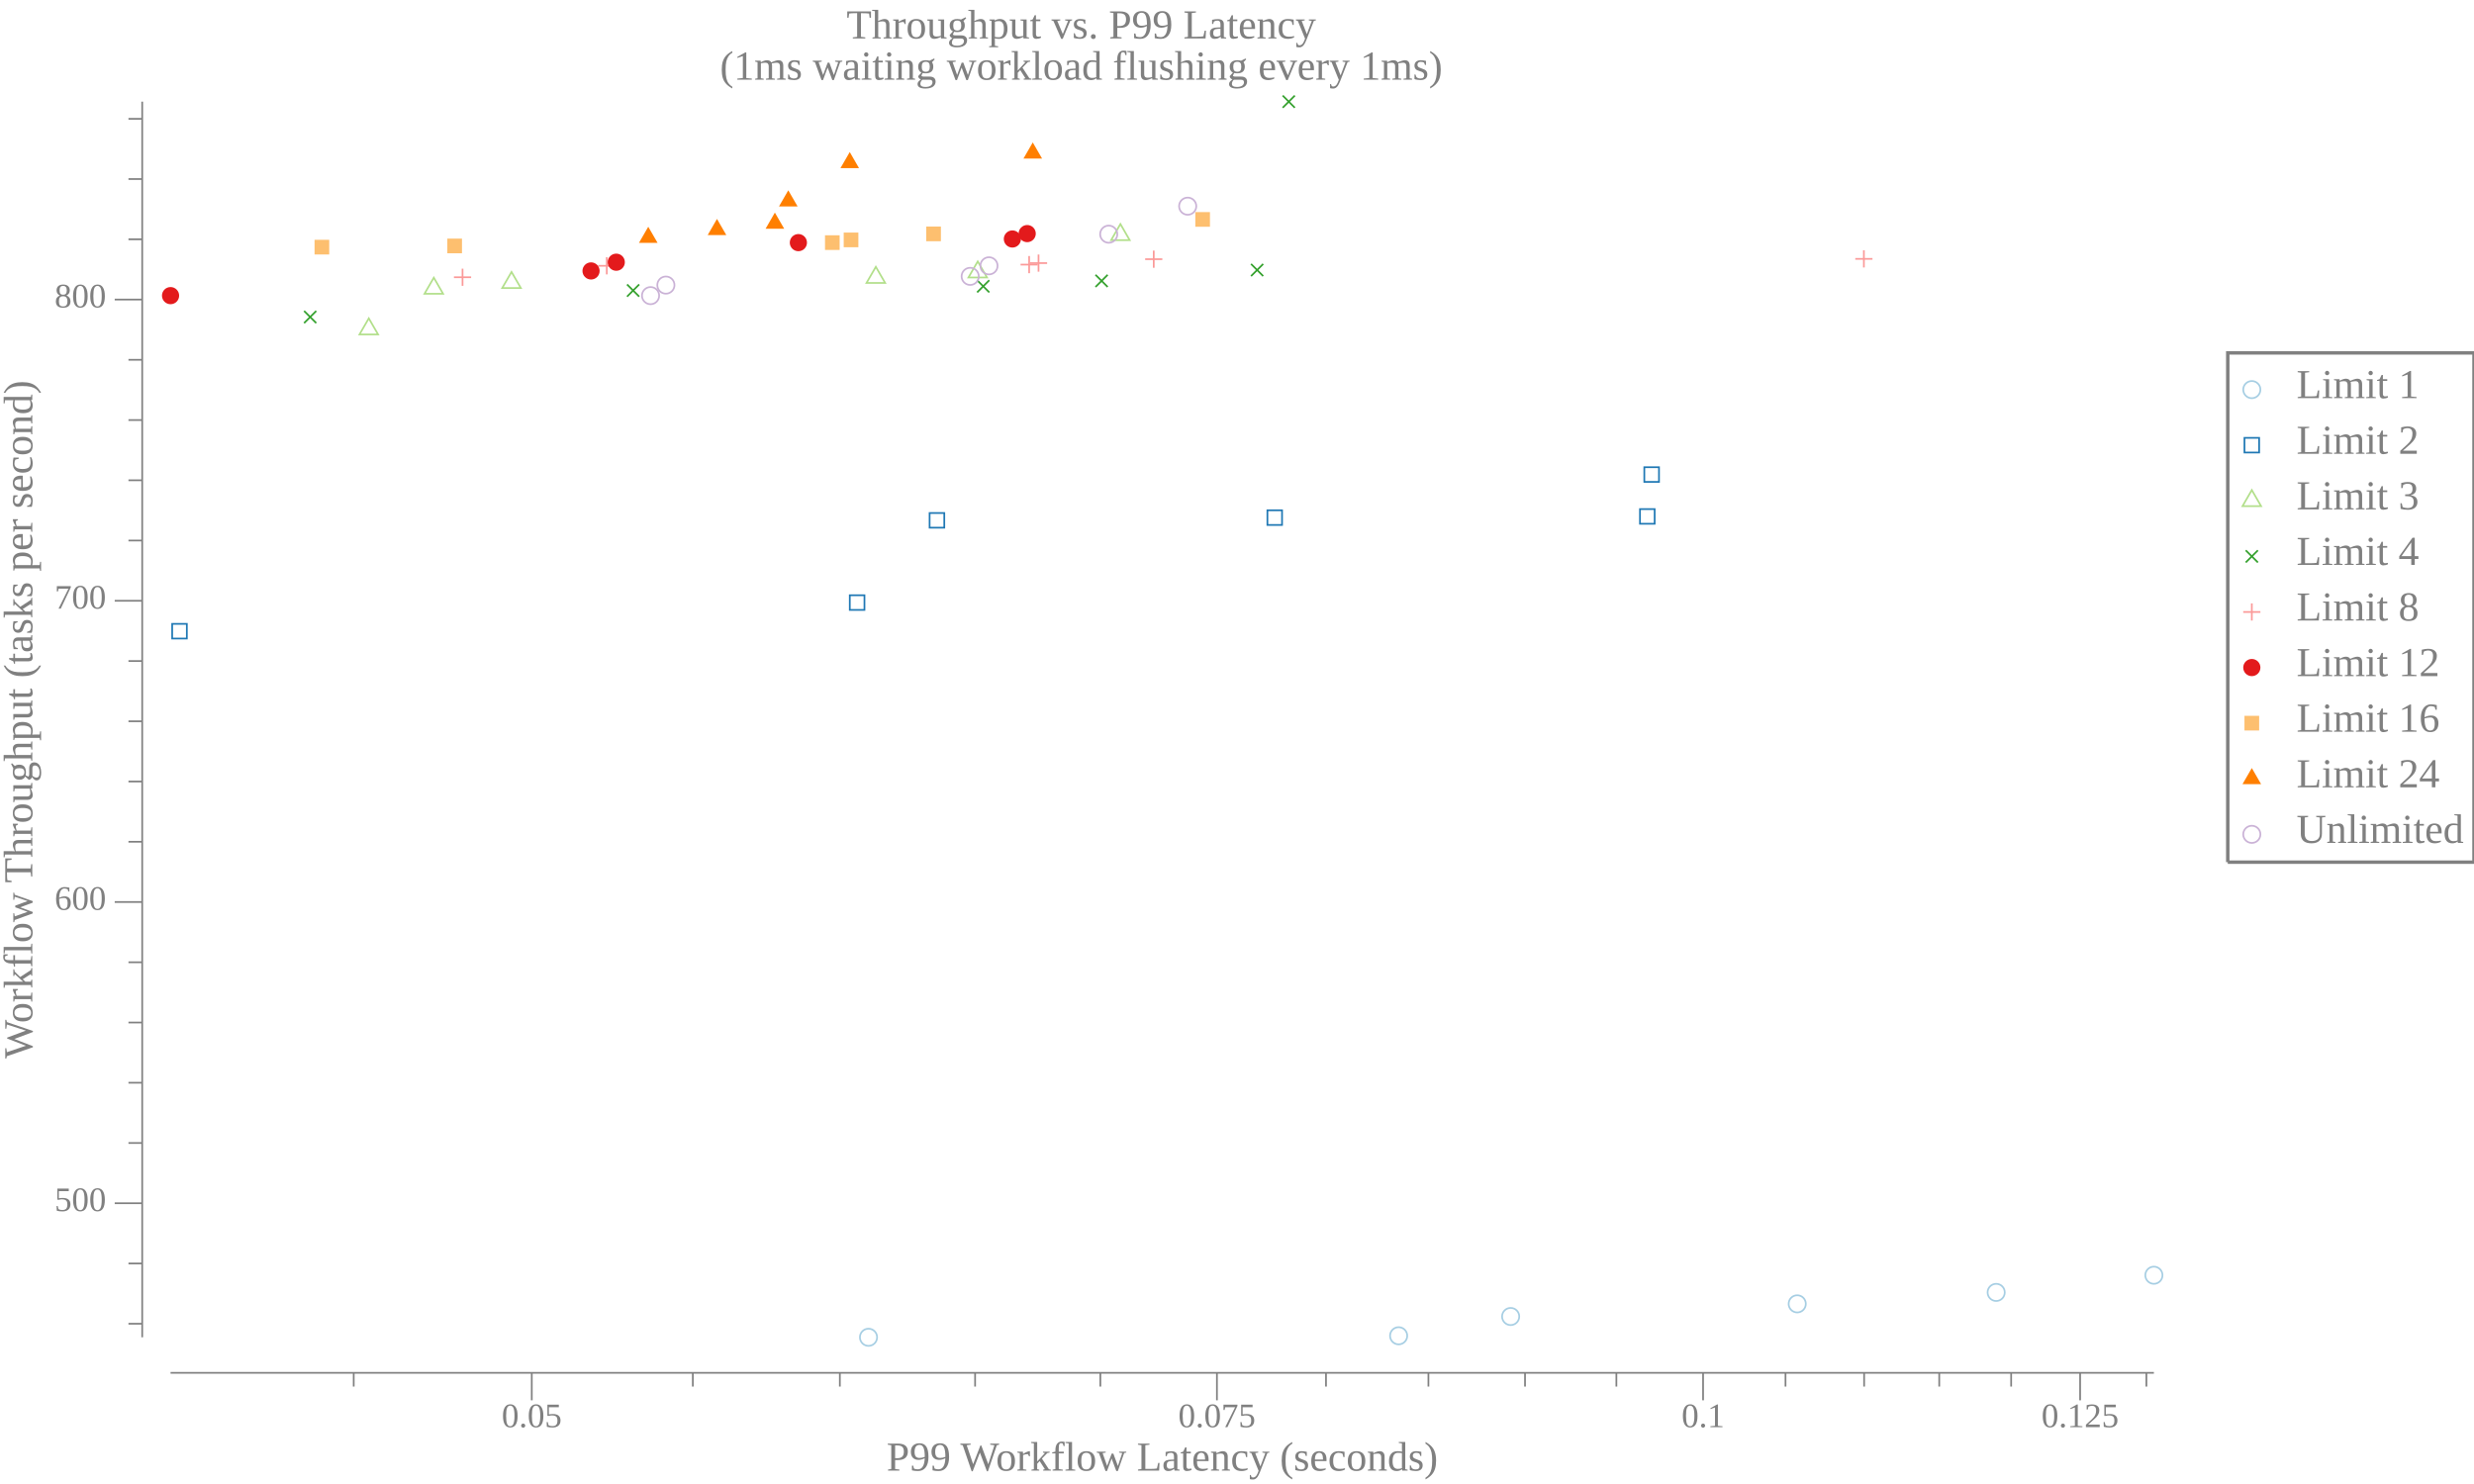
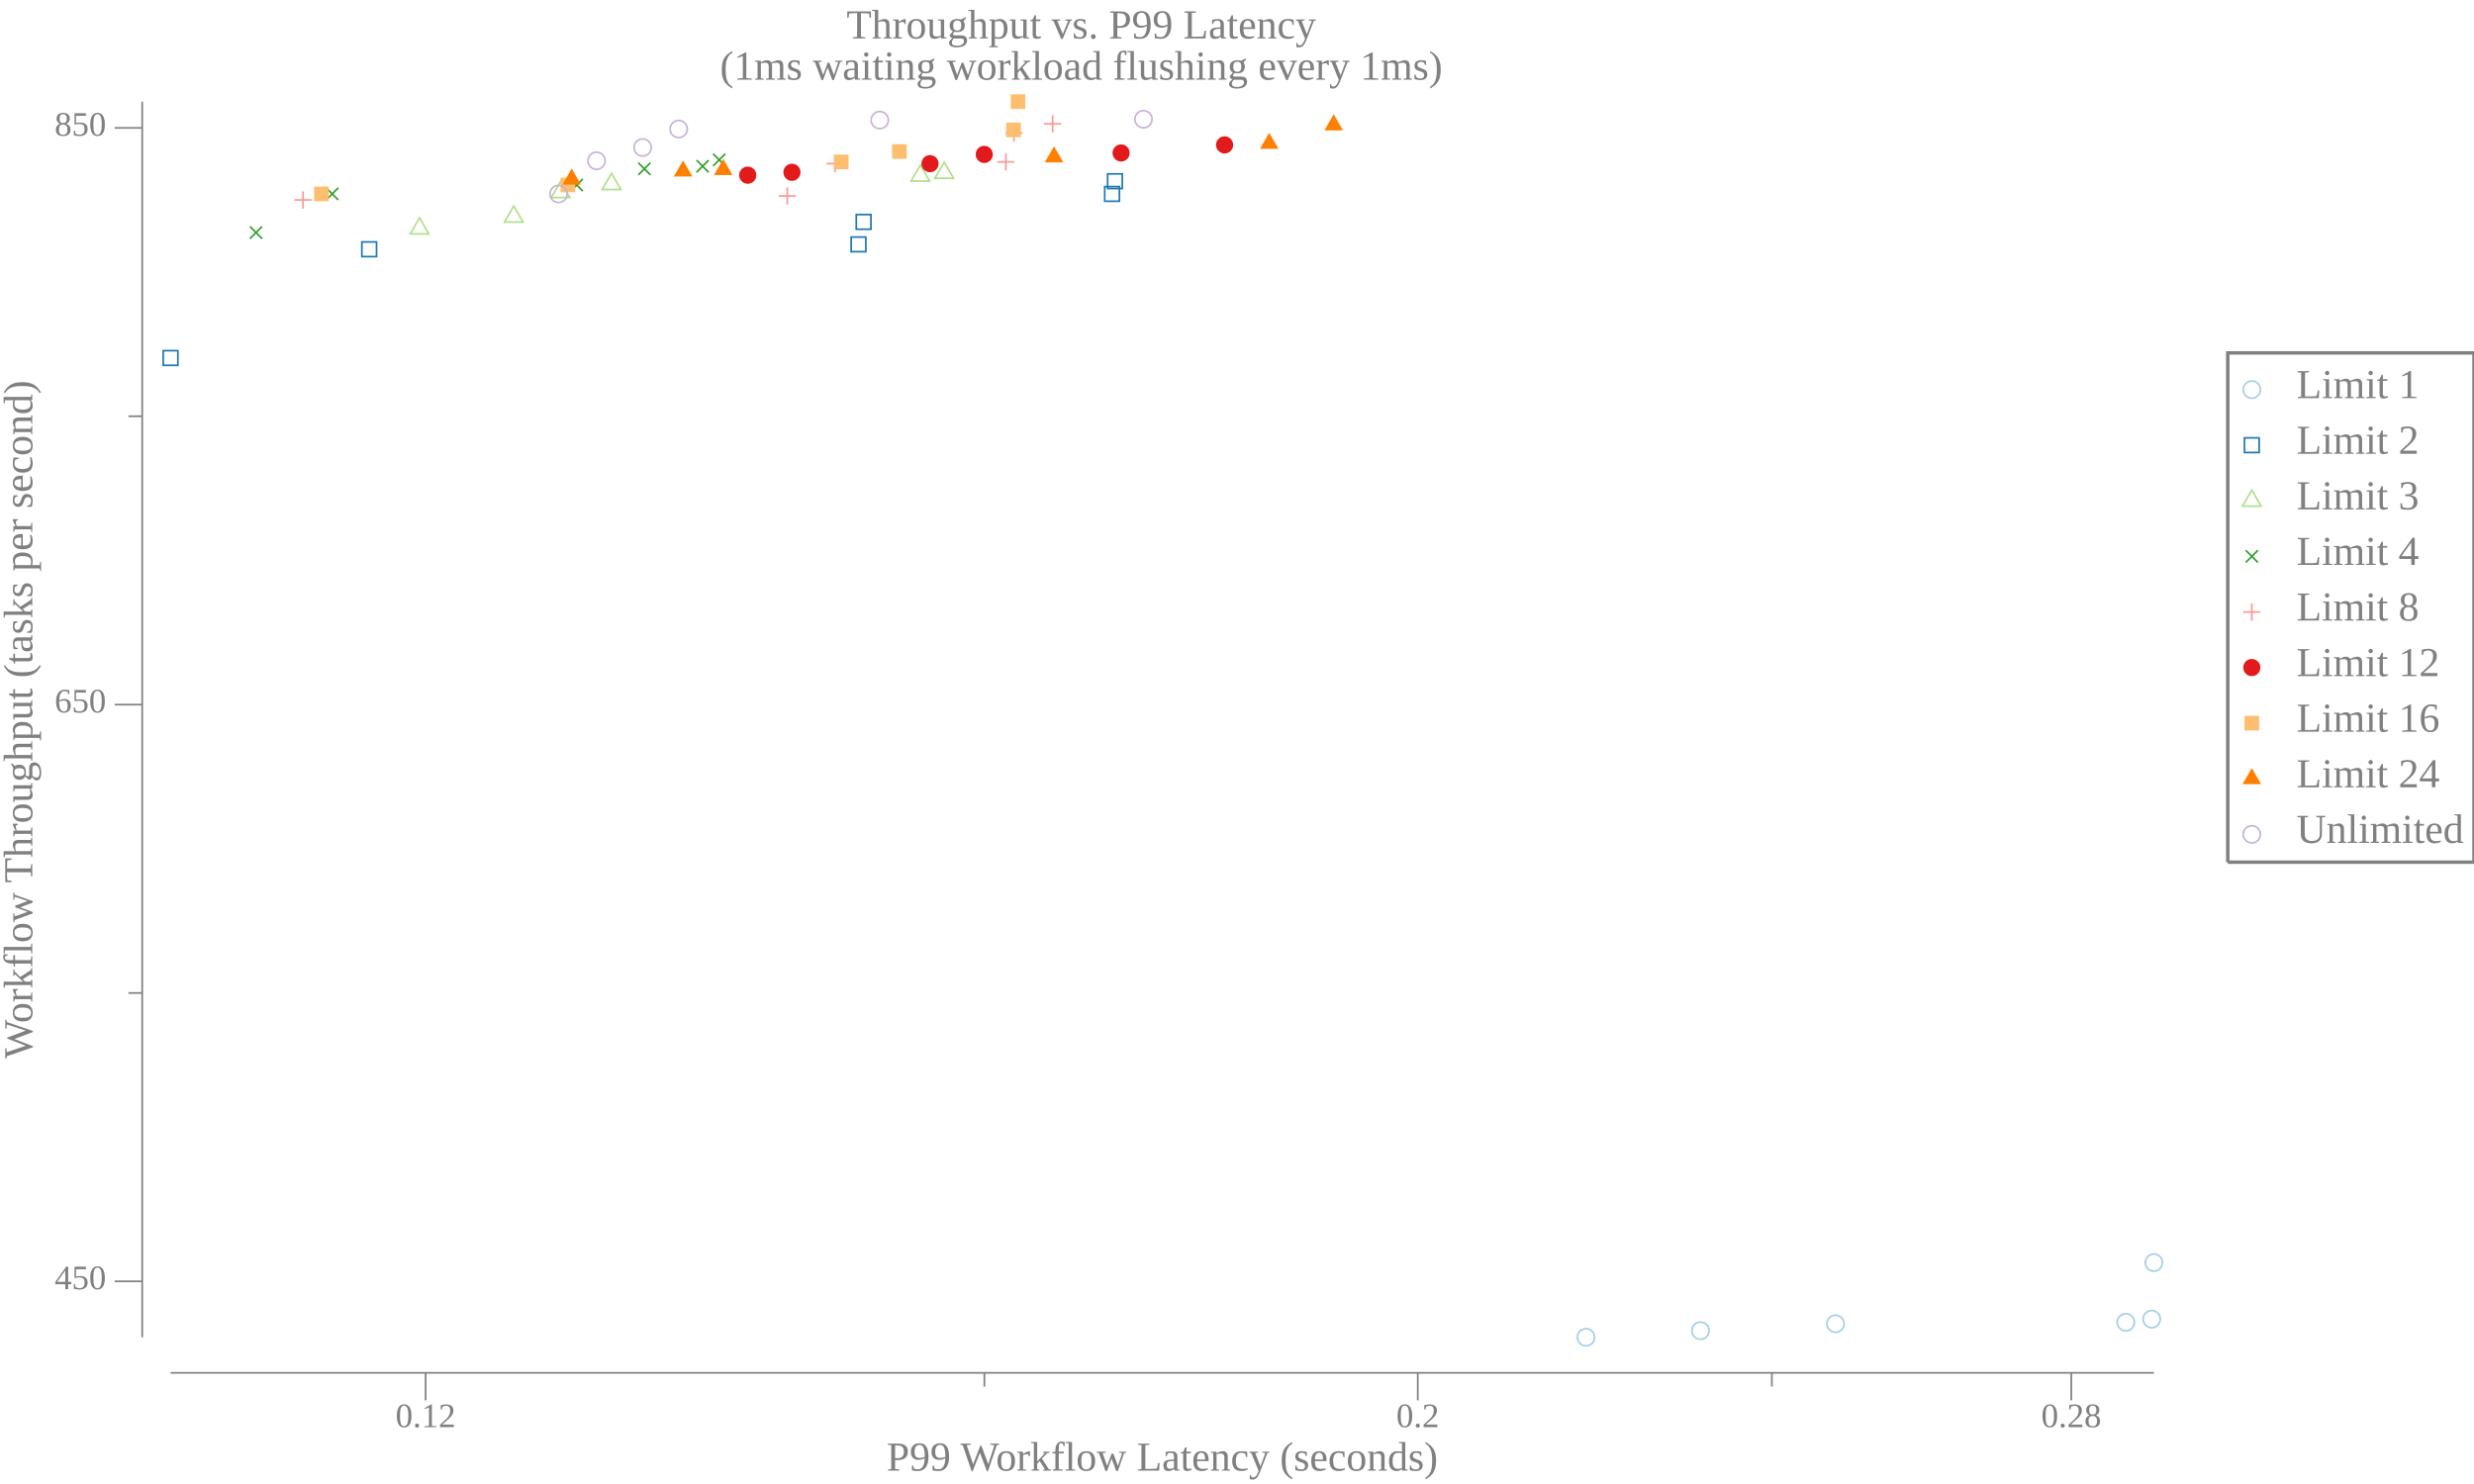
<svg xmlns="http://www.w3.org/2000/svg" width="720pt" height="432pt" viewBox="0 0 720 432">
  <g transform="scale(1, -1) translate(0, -432)">
    <path d="M657.84,318.58A2.5,2.5 0 1 1 652.84,318.58A2.5,2.5 0 1 1 657.84,318.58Z" style="fill:none;stroke:#A6CEE3;stroke-width:0.5" />
    <text x="668.34" y="-316.1" transform="scale(1, -1)" style="font-family:Liberation Serif;font-variant:normal;font-weight:normal;font-style:normal;font-size:12px;fill:#808080">Limit 1</text>
    <path d="M653.2,300.27L657.47,300.27L657.47,304.54L653.2,304.54Z" style="fill:none;stroke:#1F78B4;stroke-width:0.5" />
    <text x="668.34" y="-299.91" transform="scale(1, -1)" style="font-family:Liberation Serif;font-variant:normal;font-weight:normal;font-style:normal;font-size:12px;fill:#808080">Limit 2</text>
    <path d="M655.34,289.34L652.63,284.66L658.04,284.66Z" style="fill:none;stroke:#B2DF8A;stroke-width:0.5" />
    <text x="668.34" y="-283.73" transform="scale(1, -1)" style="font-family:Liberation Serif;font-variant:normal;font-weight:normal;font-style:normal;font-size:12px;fill:#808080">Limit 3</text>
    <path d="M653.57,268.27L657.11,271.8" style="fill:none;stroke:#33A02C;stroke-width:0.5" />
    <path d="M653.57,271.8L657.11,268.27" style="fill:none;stroke:#33A02C;stroke-width:0.5" />
    <text x="668.34" y="-267.55" transform="scale(1, -1)" style="font-family:Liberation Serif;font-variant:normal;font-weight:normal;font-style:normal;font-size:12px;fill:#808080">Limit 4</text>
    <path d="M655.34,256.35L655.34,251.35" style="fill:none;stroke:#FB9A99;stroke-width:0.5" />
    <path d="M652.84,253.85L657.84,253.85" style="fill:none;stroke:#FB9A99;stroke-width:0.5" />
    <text x="668.34" y="-251.36" transform="scale(1, -1)" style="font-family:Liberation Serif;font-variant:normal;font-weight:normal;font-style:normal;font-size:12px;fill:#808080">Limit 8</text>
    <path d="M657.84,237.67A2.5,2.5 0 1 1 652.84,237.67A2.5,2.5 0 1 1 657.84,237.67Z" style="fill:#E31A1C" />
    <text x="668.34" y="-235.18" transform="scale(1, -1)" style="font-family:Liberation Serif;font-variant:normal;font-weight:normal;font-style:normal;font-size:12px;fill:#808080">Limit 12</text>
    <path d="M653.2,219.35L657.47,219.35L657.47,223.62L653.2,223.62Z" style="fill:#FDBF6F" />
    <text x="668.34" y="-219" transform="scale(1, -1)" style="font-family:Liberation Serif;font-variant:normal;font-weight:normal;font-style:normal;font-size:12px;fill:#808080">Limit 16</text>
    <path d="M655.34,208.42L652.63,203.74L658.04,203.74Z" style="fill:#FF7F00" />
    <text x="668.34" y="-202.81" transform="scale(1, -1)" style="font-family:Liberation Serif;font-variant:normal;font-weight:normal;font-style:normal;font-size:12px;fill:#808080">Limit 24</text>
    <path d="M657.84,189.12A2.5,2.5 0 1 1 652.84,189.12A2.5,2.5 0 1 1 657.84,189.12Z" style="fill:none;stroke:#CAB2D6;stroke-width:0.5" />
    <text x="668.34" y="-186.63" transform="scale(1, -1)" style="font-family:Liberation Serif;font-variant:normal;font-weight:normal;font-style:normal;font-size:12px;fill:#808080">Unlimited</text>
    <path d="M648.34,181.02L648.34,329.27L720,329.27L720,181.02L648.34,181.02" style="fill:none;stroke:#808080" />
    <path d="M0,0L629.34,0L629.34,432L0,432Z" style="fill:#-8000000000000000-8000000000000000-8000000000000000;fill-opacity:0" />
    <text x="246.35" y="-420.81" transform="scale(1, -1)" style="font-family:Liberation Serif;font-variant:normal;font-weight:normal;font-style:normal;font-size:12px;fill:#808080">Throughput vs. P99 Latency</text>
    <text x="209.52" y="-408.81" transform="scale(1, -1)" style="font-family:Liberation Serif;font-variant:normal;font-weight:normal;font-style:normal;font-size:12px;fill:#808080">(1ms waiting workload flushing every 1ms)</text>
    <text x="258.02" y="-3.902" transform="scale(1, -1)" style="font-family:Liberation Serif;font-variant:normal;font-weight:normal;font-style:normal;font-size:12px;fill:#808080">P99 Workflow Latency (seconds)</text>
-     <text x="146.01" y="-16.541" transform="scale(1, -1)" style="font-family:Liberation Serif;font-variant:normal;font-weight:normal;font-style:normal;font-size:10px;fill:#808080">0.05</text>
-     <text x="342.91" y="-16.541" transform="scale(1, -1)" style="font-family:Liberation Serif;font-variant:normal;font-weight:normal;font-style:normal;font-size:10px;fill:#808080">0.075</text>
-     <text x="489.39" y="-16.541" transform="scale(1, -1)" style="font-family:Liberation Serif;font-variant:normal;font-weight:normal;font-style:normal;font-size:10px;fill:#808080">0.1</text>
-     <text x="594.12" y="-16.541" transform="scale(1, -1)" style="font-family:Liberation Serif;font-variant:normal;font-weight:normal;font-style:normal;font-size:10px;fill:#808080">0.125</text>
-     <path d="M154.76,24.363L154.76,32.363" style="fill:none;stroke:#808080;stroke-width:0.5" />
-     <path d="M354.16,24.363L354.16,32.363" style="fill:none;stroke:#808080;stroke-width:0.5" />
-     <path d="M495.64,24.363L495.64,32.363" style="fill:none;stroke:#808080;stroke-width:0.5" />
-     <path d="M605.37,24.363L605.37,32.363" style="fill:none;stroke:#808080;stroke-width:0.5" />
-     <path d="M102.94,28.363L102.94,32.363" style="fill:none;stroke:#808080;stroke-width:0.5" />
-     <path d="M201.63,28.363L201.63,32.363" style="fill:none;stroke:#808080;stroke-width:0.5" />
-     <path d="M244.42,28.363L244.42,32.363" style="fill:none;stroke:#808080;stroke-width:0.5" />
-     <path d="M283.78,28.363L283.78,32.363" style="fill:none;stroke:#808080;stroke-width:0.5" />
-     <path d="M320.23,28.363L320.23,32.363" style="fill:none;stroke:#808080;stroke-width:0.5" />
-     <path d="M385.9,28.363L385.9,32.363" style="fill:none;stroke:#808080;stroke-width:0.5" />
-     <path d="M415.71,28.363L415.71,32.363" style="fill:none;stroke:#808080;stroke-width:0.5" />
-     <path d="M443.82,28.363L443.82,32.363" style="fill:none;stroke:#808080;stroke-width:0.5" />
-     <path d="M470.41,28.363L470.41,32.363" style="fill:none;stroke:#808080;stroke-width:0.5" />
-     <path d="M519.63,28.363L519.63,32.363" style="fill:none;stroke:#808080;stroke-width:0.5" />
-     <path d="M542.51,28.363L542.51,32.363" style="fill:none;stroke:#808080;stroke-width:0.5" />
-     <path d="M564.37,28.363L564.37,32.363" style="fill:none;stroke:#808080;stroke-width:0.5" />
-     <path d="M585.3,28.363L585.3,32.363" style="fill:none;stroke:#808080;stroke-width:0.5" />
-     <path d="M624.66,28.363L624.66,32.363" style="fill:none;stroke:#808080;stroke-width:0.5" />
+     <text x="115.12" y="-16.541" transform="scale(1, -1)" style="font-family:Liberation Serif;font-variant:normal;font-weight:normal;font-style:normal;font-size:10px;fill:#808080">0.12</text>
+     <text x="406.36" y="-16.541" transform="scale(1, -1)" style="font-family:Liberation Serif;font-variant:normal;font-weight:normal;font-style:normal;font-size:10px;fill:#808080">0.2</text>
+     <text x="594.05" y="-16.541" transform="scale(1, -1)" style="font-family:Liberation Serif;font-variant:normal;font-weight:normal;font-style:normal;font-size:10px;fill:#808080">0.28</text>
+     <path d="M123.87,24.363L123.87,32.363" style="fill:none;stroke:#808080;stroke-width:0.5" />
+     <path d="M412.61,24.363L412.61,32.363" style="fill:none;stroke:#808080;stroke-width:0.5" />
+     <path d="M602.8,24.363L602.8,32.363" style="fill:none;stroke:#808080;stroke-width:0.5" />
+     <path d="M286.48,28.363L286.48,32.363" style="fill:none;stroke:#808080;stroke-width:0.5" />
+     <path d="M515.66,28.363L515.66,32.363" style="fill:none;stroke:#808080;stroke-width:0.5" />
    <path d="M49.635,32.363L626.84,32.363" style="fill:none;stroke:#808080;stroke-width:0.5" />
    <g transform="rotate(90)">
      <text x="123.84" y="9.387" transform="scale(1, -1)" style="font-family:Liberation Serif;font-variant:normal;font-weight:normal;font-style:normal;font-size:12px;fill:#808080">Workflow Throughput (tasks per second)</text>
    </g>
-     <text x="15.885" y="-79.446" transform="scale(1, -1)" style="font-family:Liberation Serif;font-variant:normal;font-weight:normal;font-style:normal;font-size:10px;fill:#808080">500</text>
-     <text x="15.885" y="-167.14" transform="scale(1, -1)" style="font-family:Liberation Serif;font-variant:normal;font-weight:normal;font-style:normal;font-size:10px;fill:#808080">600</text>
-     <text x="15.885" y="-254.83" transform="scale(1, -1)" style="font-family:Liberation Serif;font-variant:normal;font-weight:normal;font-style:normal;font-size:10px;fill:#808080">700</text>
-     <text x="15.885" y="-342.51" transform="scale(1, -1)" style="font-family:Liberation Serif;font-variant:normal;font-weight:normal;font-style:normal;font-size:10px;fill:#808080">800</text>
-     <path d="M33.385,81.731L41.385,81.731" style="fill:none;stroke:#808080;stroke-width:0.5" />
-     <path d="M33.385,169.42L41.385,169.42" style="fill:none;stroke:#808080;stroke-width:0.5" />
-     <path d="M33.385,257.11L41.385,257.11" style="fill:none;stroke:#808080;stroke-width:0.5" />
-     <path d="M33.385,344.8L41.385,344.8" style="fill:none;stroke:#808080;stroke-width:0.5" />
-     <path d="M37.385,46.655L41.385,46.655" style="fill:none;stroke:#808080;stroke-width:0.5" />
-     <path d="M37.385,64.193L41.385,64.193" style="fill:none;stroke:#808080;stroke-width:0.5" />
-     <path d="M37.385,99.269L41.385,99.269" style="fill:none;stroke:#808080;stroke-width:0.5" />
-     <path d="M37.385,116.81L41.385,116.81" style="fill:none;stroke:#808080;stroke-width:0.5" />
-     <path d="M37.385,134.34L41.385,134.34" style="fill:none;stroke:#808080;stroke-width:0.5" />
-     <path d="M37.385,151.88L41.385,151.88" style="fill:none;stroke:#808080;stroke-width:0.5" />
-     <path d="M37.385,186.96L41.385,186.96" style="fill:none;stroke:#808080;stroke-width:0.5" />
-     <path d="M37.385,204.5L41.385,204.5" style="fill:none;stroke:#808080;stroke-width:0.5" />
-     <path d="M37.385,222.03L41.385,222.03" style="fill:none;stroke:#808080;stroke-width:0.5" />
-     <path d="M37.385,239.57L41.385,239.57" style="fill:none;stroke:#808080;stroke-width:0.5" />
-     <path d="M37.385,274.65L41.385,274.65" style="fill:none;stroke:#808080;stroke-width:0.5" />
-     <path d="M37.385,292.19L41.385,292.19" style="fill:none;stroke:#808080;stroke-width:0.5" />
-     <path d="M37.385,309.72L41.385,309.72" style="fill:none;stroke:#808080;stroke-width:0.5" />
-     <path d="M37.385,327.26L41.385,327.26" style="fill:none;stroke:#808080;stroke-width:0.5" />
-     <path d="M37.385,362.34L41.385,362.34" style="fill:none;stroke:#808080;stroke-width:0.5" />
-     <path d="M37.385,379.88L41.385,379.88" style="fill:none;stroke:#808080;stroke-width:0.5" />
-     <path d="M37.385,397.41L41.385,397.41" style="fill:none;stroke:#808080;stroke-width:0.5" />
+     <text x="15.885" y="-56.709" transform="scale(1, -1)" style="font-family:Liberation Serif;font-variant:normal;font-weight:normal;font-style:normal;font-size:10px;fill:#808080">450</text>
+     <text x="15.885" y="-224.6" transform="scale(1, -1)" style="font-family:Liberation Serif;font-variant:normal;font-weight:normal;font-style:normal;font-size:10px;fill:#808080">650</text>
+     <text x="15.885" y="-392.49" transform="scale(1, -1)" style="font-family:Liberation Serif;font-variant:normal;font-weight:normal;font-style:normal;font-size:10px;fill:#808080">850</text>
+     <path d="M33.385,58.994L41.385,58.994" style="fill:none;stroke:#808080;stroke-width:0.5" />
+     <path d="M33.385,226.88L41.385,226.88" style="fill:none;stroke:#808080;stroke-width:0.5" />
+     <path d="M33.385,394.77L41.385,394.77" style="fill:none;stroke:#808080;stroke-width:0.5" />
+     <path d="M37.385,142.94L41.385,142.94" style="fill:none;stroke:#808080;stroke-width:0.5" />
+     <path d="M37.385,310.83L41.385,310.83" style="fill:none;stroke:#808080;stroke-width:0.5" />
    <path d="M41.385,42.709L41.385,402.41" style="fill:none;stroke:#808080;stroke-width:0.5" />
-     <path d="M255.26,42.709A2.5,2.5 0 1 1 250.26,42.709A2.5,2.5 0 1 1 255.26,42.709Z" style="fill:none;stroke:#A6CEE3;stroke-width:0.5" />
-     <path d="M409.54,43.147A2.5,2.5 0 1 1 404.54,43.147A2.5,2.5 0 1 1 409.54,43.147Z" style="fill:none;stroke:#A6CEE3;stroke-width:0.5" />
-     <path d="M442.14,48.76A2.5,2.5 0 1 1 437.14,48.76A2.5,2.5 0 1 1 442.14,48.76Z" style="fill:none;stroke:#A6CEE3;stroke-width:0.5" />
-     <path d="M525.54,52.443A2.5,2.5 0 1 1 520.54,52.443A2.5,2.5 0 1 1 525.54,52.443Z" style="fill:none;stroke:#A6CEE3;stroke-width:0.5" />
-     <path d="M583.44,55.775A2.5,2.5 0 1 1 578.44,55.775A2.5,2.5 0 1 1 583.44,55.775Z" style="fill:none;stroke:#A6CEE3;stroke-width:0.5" />
-     <path d="M629.34,60.773A2.5,2.5 0 1 1 624.34,60.773A2.5,2.5 0 1 1 629.34,60.773Z" style="fill:none;stroke:#A6CEE3;stroke-width:0.5" />
-     <path d="M50.107,246.12L54.375,246.12L54.375,250.39L50.107,250.39Z" style="fill:none;stroke:#1F78B4;stroke-width:0.5" />
-     <path d="M247.31,254.45L251.58,254.45L251.58,258.72L247.31,258.72Z" style="fill:none;stroke:#1F78B4;stroke-width:0.5" />
-     <path d="M270.54,278.39L274.81,278.39L274.81,282.66L270.54,282.66Z" style="fill:none;stroke:#1F78B4;stroke-width:0.5" />
-     <path d="M368.85,279.18L373.11,279.18L373.11,283.45L368.85,283.45Z" style="fill:none;stroke:#1F78B4;stroke-width:0.5" />
-     <path d="M477.28,279.53L481.55,279.53L481.55,283.8L477.28,283.8Z" style="fill:none;stroke:#1F78B4;stroke-width:0.5" />
-     <path d="M478.54,291.72L482.81,291.72L482.81,295.99L478.54,295.99Z" style="fill:none;stroke:#1F78B4;stroke-width:0.5" />
-     <path d="M107.33,339.33L104.62,334.64L110.03,334.64Z" style="fill:none;stroke:#B2DF8A;stroke-width:0.5" />
-     <path d="M126.25,351.17L123.54,346.48L128.95,346.48Z" style="fill:none;stroke:#B2DF8A;stroke-width:0.5" />
-     <path d="M148.87,352.84L146.16,348.15L151.58,348.15Z" style="fill:none;stroke:#B2DF8A;stroke-width:0.5" />
-     <path d="M254.89,354.33L252.18,349.64L257.6,349.64Z" style="fill:none;stroke:#B2DF8A;stroke-width:0.5" />
-     <path d="M284.55,355.9L281.84,351.22L287.25,351.22Z" style="fill:none;stroke:#B2DF8A;stroke-width:0.5" />
-     <path d="M326.07,366.78L323.36,362.09L328.77,362.09Z" style="fill:none;stroke:#B2DF8A;stroke-width:0.5" />
-     <path d="M88.499,337.95L92.035,341.48" style="fill:none;stroke:#33A02C;stroke-width:0.5" />
-     <path d="M88.499,341.48L92.035,337.95" style="fill:none;stroke:#33A02C;stroke-width:0.5" />
-     <path d="M182.49,345.66L186.02,349.2" style="fill:none;stroke:#33A02C;stroke-width:0.5" />
-     <path d="M182.49,349.2L186.02,345.66" style="fill:none;stroke:#33A02C;stroke-width:0.5" />
-     <path d="M284.37,346.89L287.91,350.43" style="fill:none;stroke:#33A02C;stroke-width:0.5" />
-     <path d="M284.37,350.43L287.91,346.89" style="fill:none;stroke:#33A02C;stroke-width:0.5" />
-     <path d="M318.82,348.47L322.36,352" style="fill:none;stroke:#33A02C;stroke-width:0.5" />
-     <path d="M318.82,352L322.36,348.47" style="fill:none;stroke:#33A02C;stroke-width:0.5" />
-     <path d="M364.09,351.63L367.62,355.16" style="fill:none;stroke:#33A02C;stroke-width:0.5" />
-     <path d="M364.09,355.16L367.62,351.63" style="fill:none;stroke:#33A02C;stroke-width:0.5" />
-     <path d="M373.3,400.64L376.83,404.18" style="fill:none;stroke:#33A02C;stroke-width:0.5" />
-     <path d="M373.3,404.18L376.83,400.64" style="fill:none;stroke:#33A02C;stroke-width:0.5" />
-     <path d="M134.61,353.79L134.61,348.79" style="fill:none;stroke:#FB9A99;stroke-width:0.5" />
-     <path d="M132.11,351.29L137.11,351.29" style="fill:none;stroke:#FB9A99;stroke-width:0.5" />
-     <path d="M176.59,357.12L176.59,352.12" style="fill:none;stroke:#FB9A99;stroke-width:0.5" />
-     <path d="M174.09,354.62L179.09,354.62" style="fill:none;stroke:#FB9A99;stroke-width:0.5" />
-     <path d="M299.51,357.47L299.51,352.47" style="fill:none;stroke:#FB9A99;stroke-width:0.5" />
-     <path d="M297.01,354.97L302.01,354.97" style="fill:none;stroke:#FB9A99;stroke-width:0.5" />
-     <path d="M302.24,357.91L302.24,352.91" style="fill:none;stroke:#FB9A99;stroke-width:0.5" />
-     <path d="M299.74,355.41L304.74,355.41" style="fill:none;stroke:#FB9A99;stroke-width:0.5" />
-     <path d="M335.77,359.05L335.77,354.05" style="fill:none;stroke:#FB9A99;stroke-width:0.5" />
-     <path d="M333.27,356.55L338.27,356.55" style="fill:none;stroke:#FB9A99;stroke-width:0.5" />
-     <path d="M542.44,359.14L542.44,354.14" style="fill:none;stroke:#FB9A99;stroke-width:0.5" />
-     <path d="M539.94,356.64L544.94,356.64" style="fill:none;stroke:#FB9A99;stroke-width:0.5" />
-     <path d="M52.135,345.94A2.5,2.5 0 1 1 47.135,345.94A2.5,2.5 0 1 1 52.135,345.94Z" style="fill:#E31A1C" />
-     <path d="M174.51,353.13A2.5,2.5 0 1 1 169.51,353.13A2.5,2.5 0 1 1 174.51,353.13Z" style="fill:#E31A1C" />
-     <path d="M181.85,355.67A2.5,2.5 0 1 1 176.85,355.67A2.5,2.5 0 1 1 181.85,355.67Z" style="fill:#E31A1C" />
-     <path d="M234.85,361.37A2.5,2.5 0 1 1 229.85,361.37A2.5,2.5 0 1 1 234.85,361.37Z" style="fill:#E31A1C" />
-     <path d="M297.13,362.43A2.5,2.5 0 1 1 292.13,362.43A2.5,2.5 0 1 1 297.13,362.43Z" style="fill:#E31A1C" />
-     <path d="M301.44,364A2.5,2.5 0 1 1 296.44,364A2.5,2.5 0 1 1 301.44,364Z" style="fill:#E31A1C" />
-     <path d="M91.546,357.92L95.814,357.92L95.814,362.19L91.546,362.19Z" style="fill:#FDBF6F" />
-     <path d="M130.18,358.27L134.45,358.27L134.45,362.54L130.18,362.54Z" style="fill:#FDBF6F" />
-     <path d="M240.1,359.24L244.36,359.24L244.36,363.51L240.1,363.51Z" style="fill:#FDBF6F" />
-     <path d="M245.54,360.03L249.81,360.03L249.81,364.3L245.54,364.3Z" style="fill:#FDBF6F" />
-     <path d="M269.56,361.78L273.83,361.78L273.83,366.05L269.56,366.05Z" style="fill:#FDBF6F" />
-     <path d="M347.87,365.99L352.13,365.99L352.13,370.26L347.87,370.26Z" style="fill:#FDBF6F" />
-     <path d="M188.66,365.99L185.95,361.3L191.37,361.3Z" style="fill:#FF7F00" />
-     <path d="M208.66,368.27L205.96,363.58L211.37,363.58Z" style="fill:#FF7F00" />
-     <path d="M225.51,370.11L222.81,365.42L228.22,365.42Z" style="fill:#FF7F00" />
-     <path d="M229.41,376.6L226.71,371.91L232.12,371.91Z" style="fill:#FF7F00" />
-     <path d="M247.3,387.74L244.59,383.05L250,383.05Z" style="fill:#FF7F00" />
-     <path d="M300.56,390.54L297.86,385.85L303.27,385.85Z" style="fill:#FF7F00" />
-     <path d="M191.83,345.94A2.5,2.5 0 1 1 186.83,345.94A2.5,2.5 0 1 1 191.83,345.94Z" style="fill:none;stroke:#CAB2D6;stroke-width:0.5" />
-     <path d="M196.29,349.01A2.5,2.5 0 1 1 191.29,349.01A2.5,2.5 0 1 1 196.29,349.01Z" style="fill:none;stroke:#CAB2D6;stroke-width:0.5" />
-     <path d="M284.85,351.55A2.5,2.5 0 1 1 279.85,351.55A2.5,2.5 0 1 1 284.85,351.55Z" style="fill:none;stroke:#CAB2D6;stroke-width:0.5" />
-     <path d="M290.32,354.62A2.5,2.5 0 1 1 285.32,354.62A2.5,2.5 0 1 1 290.32,354.62Z" style="fill:none;stroke:#CAB2D6;stroke-width:0.5" />
-     <path d="M325.17,363.83A2.5,2.5 0 1 1 320.17,363.83A2.5,2.5 0 1 1 325.17,363.83Z" style="fill:none;stroke:#CAB2D6;stroke-width:0.5" />
-     <path d="M348.15,371.98A2.5,2.5 0 1 1 343.15,371.98A2.5,2.5 0 1 1 348.15,371.98Z" style="fill:none;stroke:#CAB2D6;stroke-width:0.5" />
+     <path d="M464.06,42.709A2.5,2.5 0 1 1 459.06,42.709A2.5,2.5 0 1 1 464.06,42.709Z" style="fill:none;stroke:#A6CEE3;stroke-width:0.5" />
+     <path d="M497.38,44.64A2.5,2.5 0 1 1 492.38,44.64A2.5,2.5 0 1 1 497.38,44.64Z" style="fill:none;stroke:#A6CEE3;stroke-width:0.5" />
+     <path d="M536.68,46.654A2.5,2.5 0 1 1 531.68,46.654A2.5,2.5 0 1 1 536.68,46.654Z" style="fill:none;stroke:#A6CEE3;stroke-width:0.5" />
+     <path d="M621.18,47.074A2.5,2.5 0 1 1 616.18,47.074A2.5,2.5 0 1 1 621.18,47.074Z" style="fill:none;stroke:#A6CEE3;stroke-width:0.5" />
+     <path d="M628.7,47.998A2.5,2.5 0 1 1 623.7,47.998A2.5,2.5 0 1 1 628.7,47.998Z" style="fill:none;stroke:#A6CEE3;stroke-width:0.5" />
+     <path d="M629.34,64.451A2.5,2.5 0 1 1 624.34,64.451A2.5,2.5 0 1 1 629.34,64.451Z" style="fill:none;stroke:#A6CEE3;stroke-width:0.5" />
+     <path d="M47.501,325.65L51.769,325.65L51.769,329.92L47.501,329.92Z" style="fill:none;stroke:#1F78B4;stroke-width:0.5" />
+     <path d="M105.31,357.3L109.58,357.3L109.58,361.57L105.31,361.57Z" style="fill:none;stroke:#1F78B4;stroke-width:0.5" />
+     <path d="M247.71,358.73L251.98,358.73L251.98,362.99L247.71,362.99Z" style="fill:none;stroke:#1F78B4;stroke-width:0.5" />
+     <path d="M249.2,365.27L253.47,365.27L253.47,369.54L249.2,369.54Z" style="fill:none;stroke:#1F78B4;stroke-width:0.5" />
+     <path d="M321.5,373.42L325.77,373.42L325.77,377.68L321.5,377.68Z" style="fill:none;stroke:#1F78B4;stroke-width:0.5" />
+     <path d="M322.35,377.11L326.61,377.11L326.61,381.38L322.35,381.38Z" style="fill:none;stroke:#1F78B4;stroke-width:0.5" />
+     <path d="M122.1,368.6L119.39,363.91L124.8,363.91Z" style="fill:none;stroke:#B2DF8A;stroke-width:0.5" />
+     <path d="M149.51,372.04L146.81,367.36L152.22,367.36Z" style="fill:none;stroke:#B2DF8A;stroke-width:0.5" />
+     <path d="M163.13,379.18L160.43,374.49L165.84,374.49Z" style="fill:none;stroke:#B2DF8A;stroke-width:0.5" />
+     <path d="M177.97,381.53L175.27,376.84L180.68,376.84Z" style="fill:none;stroke:#B2DF8A;stroke-width:0.5" />
+     <path d="M267.85,383.96L265.14,379.28L270.55,379.28Z" style="fill:none;stroke:#B2DF8A;stroke-width:0.5" />
+     <path d="M274.78,384.8L272.07,380.12L277.49,380.12Z" style="fill:none;stroke:#B2DF8A;stroke-width:0.5" />
+     <path d="M72.739,362.53L76.275,366.07" style="fill:none;stroke:#33A02C;stroke-width:0.5" />
+     <path d="M72.739,366.07L76.275,362.53" style="fill:none;stroke:#33A02C;stroke-width:0.5" />
+     <path d="M94.917,373.78L98.452,377.32" style="fill:none;stroke:#33A02C;stroke-width:0.5" />
+     <path d="M94.917,377.32L98.452,373.78" style="fill:none;stroke:#33A02C;stroke-width:0.5" />
+     <path d="M166.07,376.38L169.61,379.92" style="fill:none;stroke:#33A02C;stroke-width:0.5" />
+     <path d="M166.07,379.92L169.61,376.38" style="fill:none;stroke:#33A02C;stroke-width:0.5" />
+     <path d="M185.76,381.09L189.29,384.62" style="fill:none;stroke:#33A02C;stroke-width:0.5" />
+     <path d="M185.76,384.62L189.29,381.09" style="fill:none;stroke:#33A02C;stroke-width:0.5" />
+     <path d="M202.71,381.84L206.24,385.38" style="fill:none;stroke:#33A02C;stroke-width:0.5" />
+     <path d="M202.71,385.38L206.24,381.84" style="fill:none;stroke:#33A02C;stroke-width:0.5" />
+     <path d="M207.53,383.69L211.07,387.22" style="fill:none;stroke:#33A02C;stroke-width:0.5" />
+     <path d="M207.53,387.22L211.07,383.69" style="fill:none;stroke:#33A02C;stroke-width:0.5" />
+     <path d="M88.181,376.29L88.181,371.29" style="fill:none;stroke:#FB9A99;stroke-width:0.5" />
+     <path d="M85.681,373.79L90.681,373.79" style="fill:none;stroke:#FB9A99;stroke-width:0.5" />
+     <path d="M229.11,377.46L229.11,372.46" style="fill:none;stroke:#FB9A99;stroke-width:0.5" />
+     <path d="M226.61,374.96L231.61,374.96" style="fill:none;stroke:#FB9A99;stroke-width:0.5" />
+     <path d="M243.02,386.86L243.02,381.86" style="fill:none;stroke:#FB9A99;stroke-width:0.5" />
+     <path d="M240.52,384.36L245.52,384.36" style="fill:none;stroke:#FB9A99;stroke-width:0.5" />
+     <path d="M292.72,387.37L292.72,382.37" style="fill:none;stroke:#FB9A99;stroke-width:0.5" />
+     <path d="M290.22,384.87L295.22,384.87" style="fill:none;stroke:#FB9A99;stroke-width:0.5" />
+     <path d="M295.1,395.76L295.1,390.76" style="fill:none;stroke:#FB9A99;stroke-width:0.5" />
+     <path d="M292.6,393.26L297.6,393.26" style="fill:none;stroke:#FB9A99;stroke-width:0.5" />
+     <path d="M306.35,398.45L306.35,393.45" style="fill:none;stroke:#FB9A99;stroke-width:0.5" />
+     <path d="M303.85,395.95L308.85,395.95" style="fill:none;stroke:#FB9A99;stroke-width:0.5" />
+     <path d="M220.11,381.01A2.5,2.5 0 1 1 215.11,381.01A2.5,2.5 0 1 1 220.11,381.01Z" style="fill:#E31A1C" />
+     <path d="M232.98,381.85A2.5,2.5 0 1 1 227.98,381.85A2.5,2.5 0 1 1 232.98,381.85Z" style="fill:#E31A1C" />
+     <path d="M273.16,384.36A2.5,2.5 0 1 1 268.16,384.36A2.5,2.5 0 1 1 273.16,384.36Z" style="fill:#E31A1C" />
+     <path d="M288.95,387.05A2.5,2.5 0 1 1 283.95,387.05A2.5,2.5 0 1 1 288.95,387.05Z" style="fill:#E31A1C" />
+     <path d="M328.77,387.47A2.5,2.5 0 1 1 323.77,387.47A2.5,2.5 0 1 1 328.77,387.47Z" style="fill:#E31A1C" />
+     <path d="M358.89,389.82A2.5,2.5 0 1 1 353.89,389.82A2.5,2.5 0 1 1 358.89,389.82Z" style="fill:#E31A1C" />
+     <path d="M91.412,373.42L95.679,373.42L95.679,377.68L91.412,377.68Z" style="fill:#FDBF6F" />
+     <path d="M163.13,376.02L167.4,376.02L167.4,380.29L163.13,380.29Z" style="fill:#FDBF6F" />
+     <path d="M242.68,382.73L246.95,382.73L246.95,387L242.68,387Z" style="fill:#FDBF6F" />
+     <path d="M259.62,385.76L263.89,385.76L263.89,390.02L259.62,390.02Z" style="fill:#FDBF6F" />
+     <path d="M292.84,392.05L297.11,392.05L297.11,396.32L292.84,396.32Z" style="fill:#FDBF6F" />
+     <path d="M294.15,400.28L298.41,400.28L298.41,404.55L294.15,404.55Z" style="fill:#FDBF6F" />
+     <path d="M166.37,382.96L163.67,378.27L169.08,378.27Z" style="fill:#FF7F00" />
+     <path d="M198.8,385.31L196.09,380.62L201.51,380.62Z" style="fill:#FF7F00" />
+     <path d="M210.48,385.73L207.77,381.04L213.19,381.04Z" style="fill:#FF7F00" />
+     <path d="M306.75,389.42L304.04,384.73L309.45,384.73Z" style="fill:#FF7F00" />
+     <path d="M369.38,393.37L366.68,388.68L372.09,388.68Z" style="fill:#FF7F00" />
+     <path d="M388.13,398.74L385.43,394.05L390.84,394.05Z" style="fill:#FF7F00" />
+     <path d="M165.06,375.55A2.5,2.5 0 1 1 160.06,375.55A2.5,2.5 0 1 1 165.06,375.55Z" style="fill:none;stroke:#CAB2D6;stroke-width:0.5" />
+     <path d="M176.1,385.2A2.5,2.5 0 1 1 171.1,385.2A2.5,2.5 0 1 1 176.1,385.2Z" style="fill:none;stroke:#CAB2D6;stroke-width:0.5" />
+     <path d="M189.53,389.06A2.5,2.5 0 1 1 184.53,389.06A2.5,2.5 0 1 1 189.53,389.06Z" style="fill:none;stroke:#CAB2D6;stroke-width:0.5" />
+     <path d="M200.02,394.44A2.5,2.5 0 1 1 195.02,394.44A2.5,2.5 0 1 1 200.02,394.44Z" style="fill:none;stroke:#CAB2D6;stroke-width:0.5" />
+     <path d="M258.53,397.04A2.5,2.5 0 1 1 253.53,397.04A2.5,2.5 0 1 1 258.53,397.04Z" style="fill:none;stroke:#CAB2D6;stroke-width:0.5" />
+     <path d="M335.28,397.29A2.5,2.5 0 1 1 330.28,397.29A2.5,2.5 0 1 1 335.28,397.29Z" style="fill:none;stroke:#CAB2D6;stroke-width:0.5" />
  </g>
</svg>
